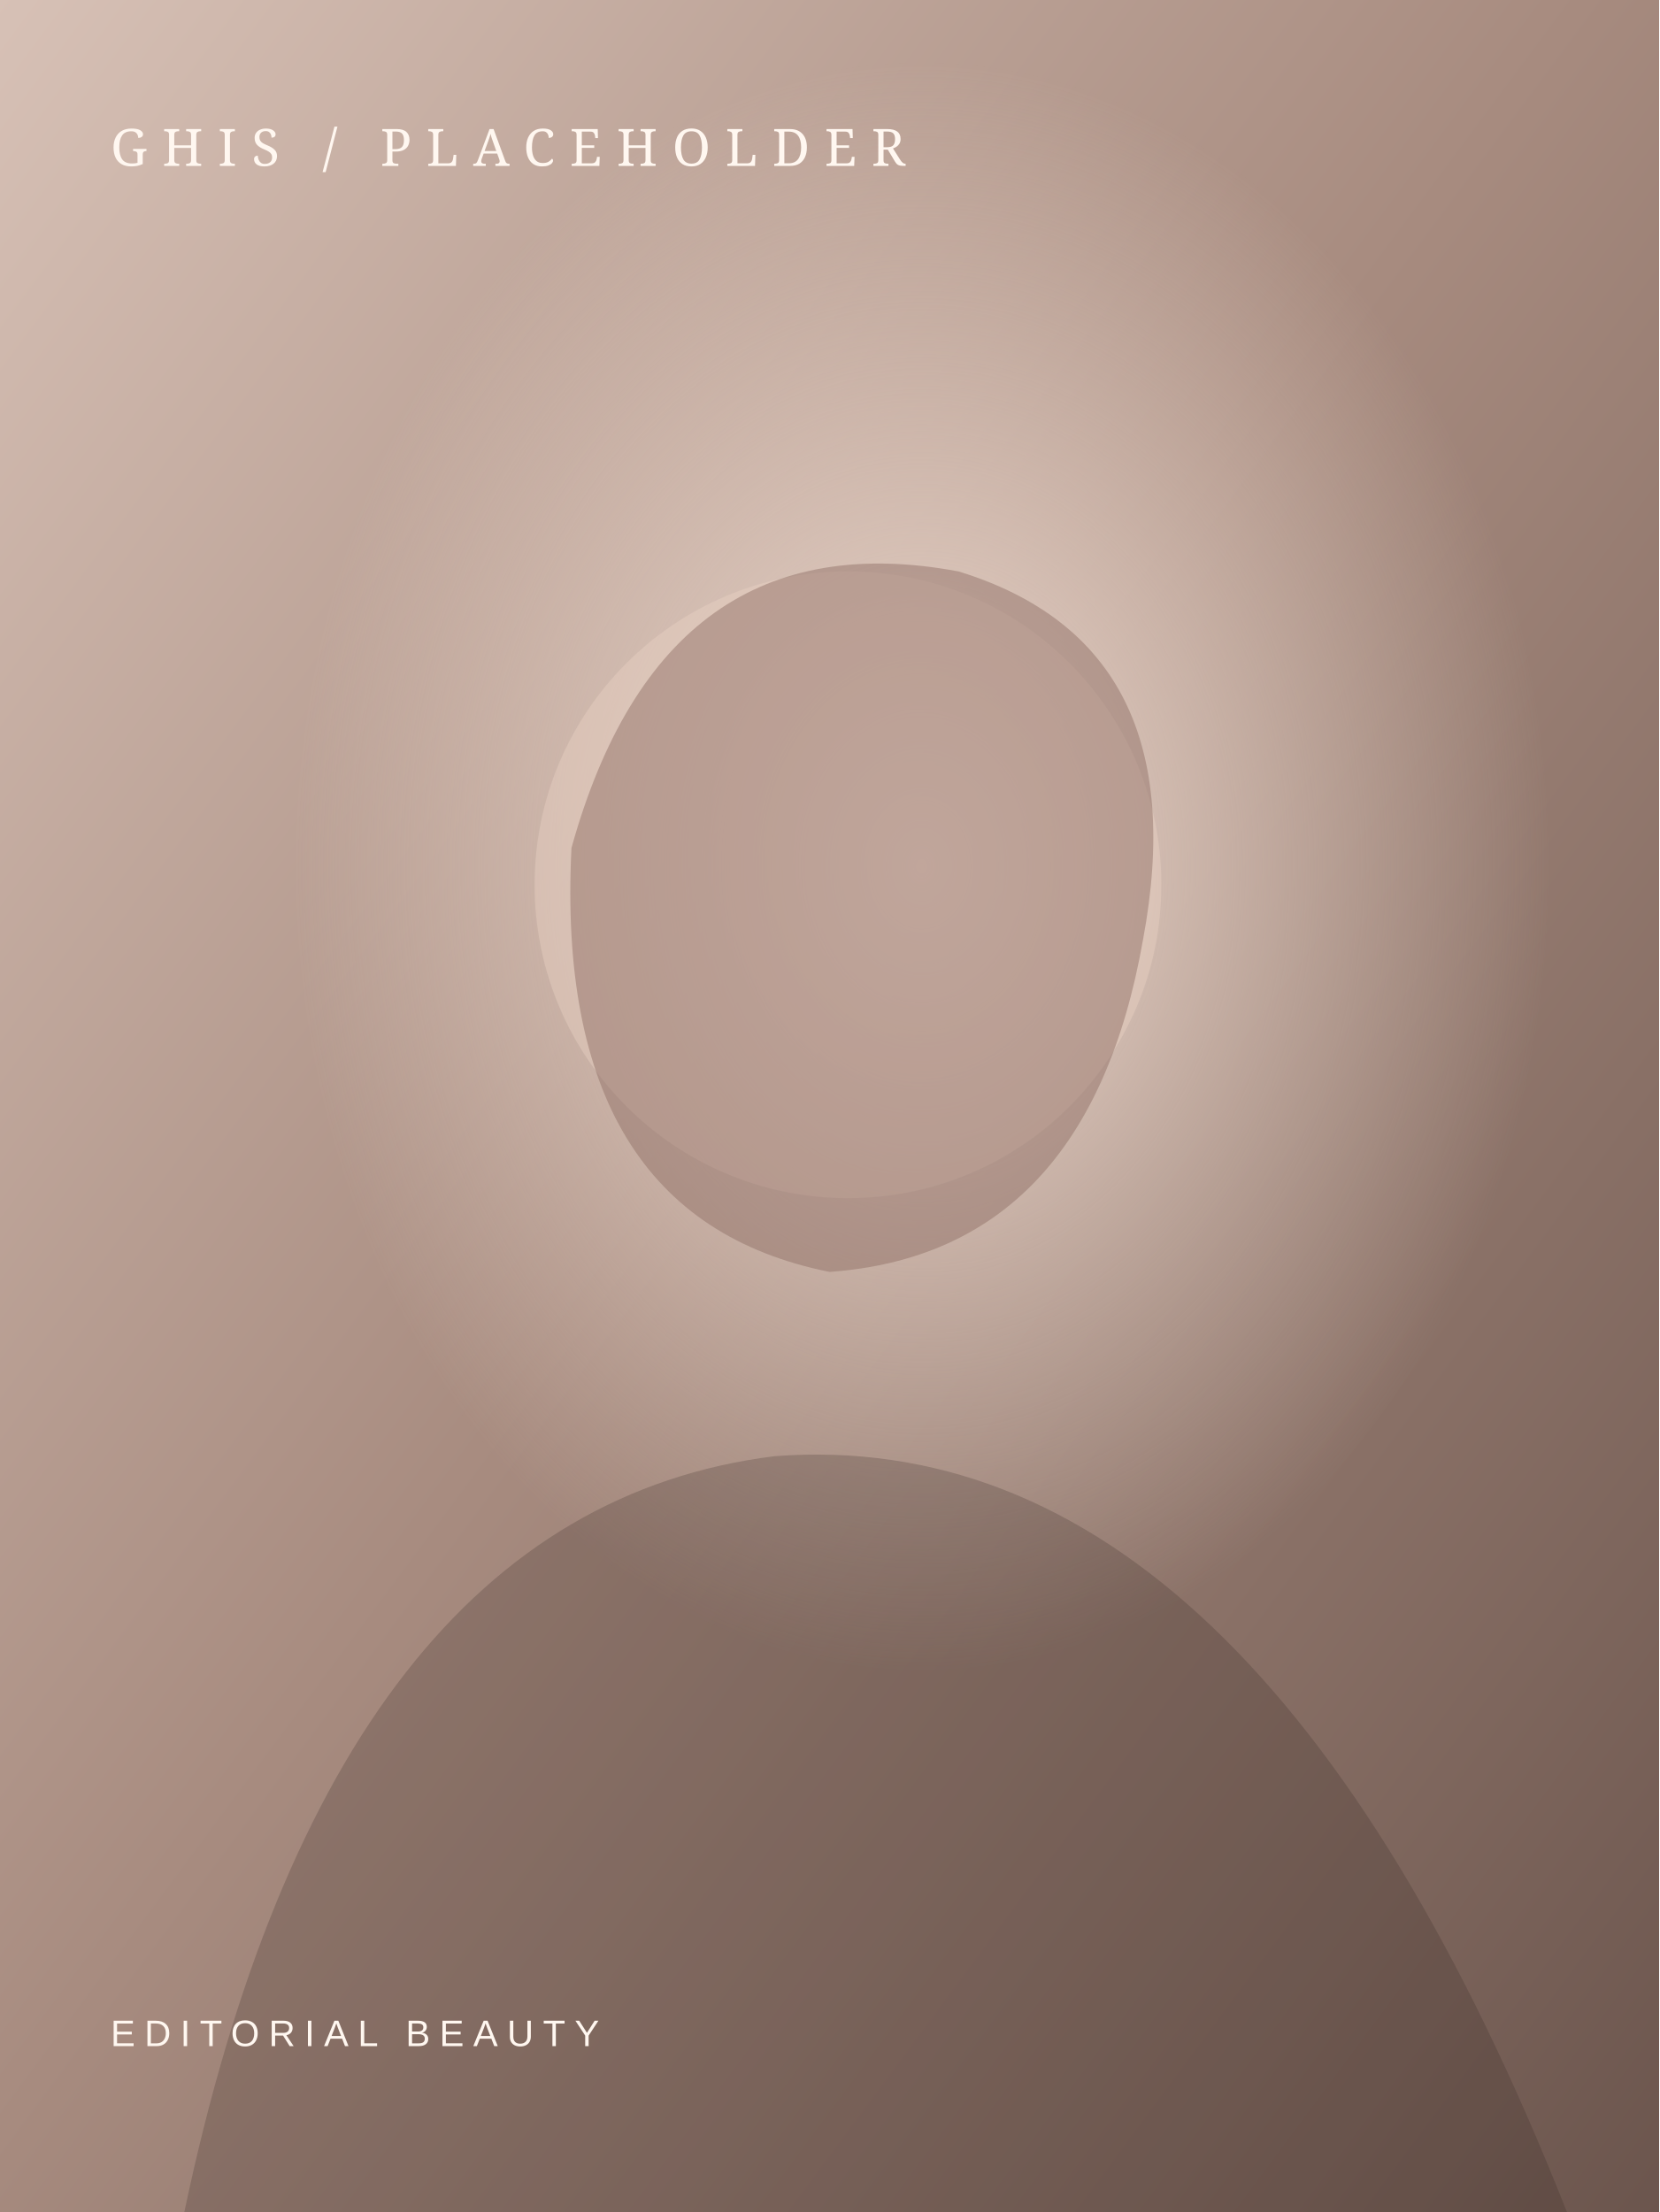
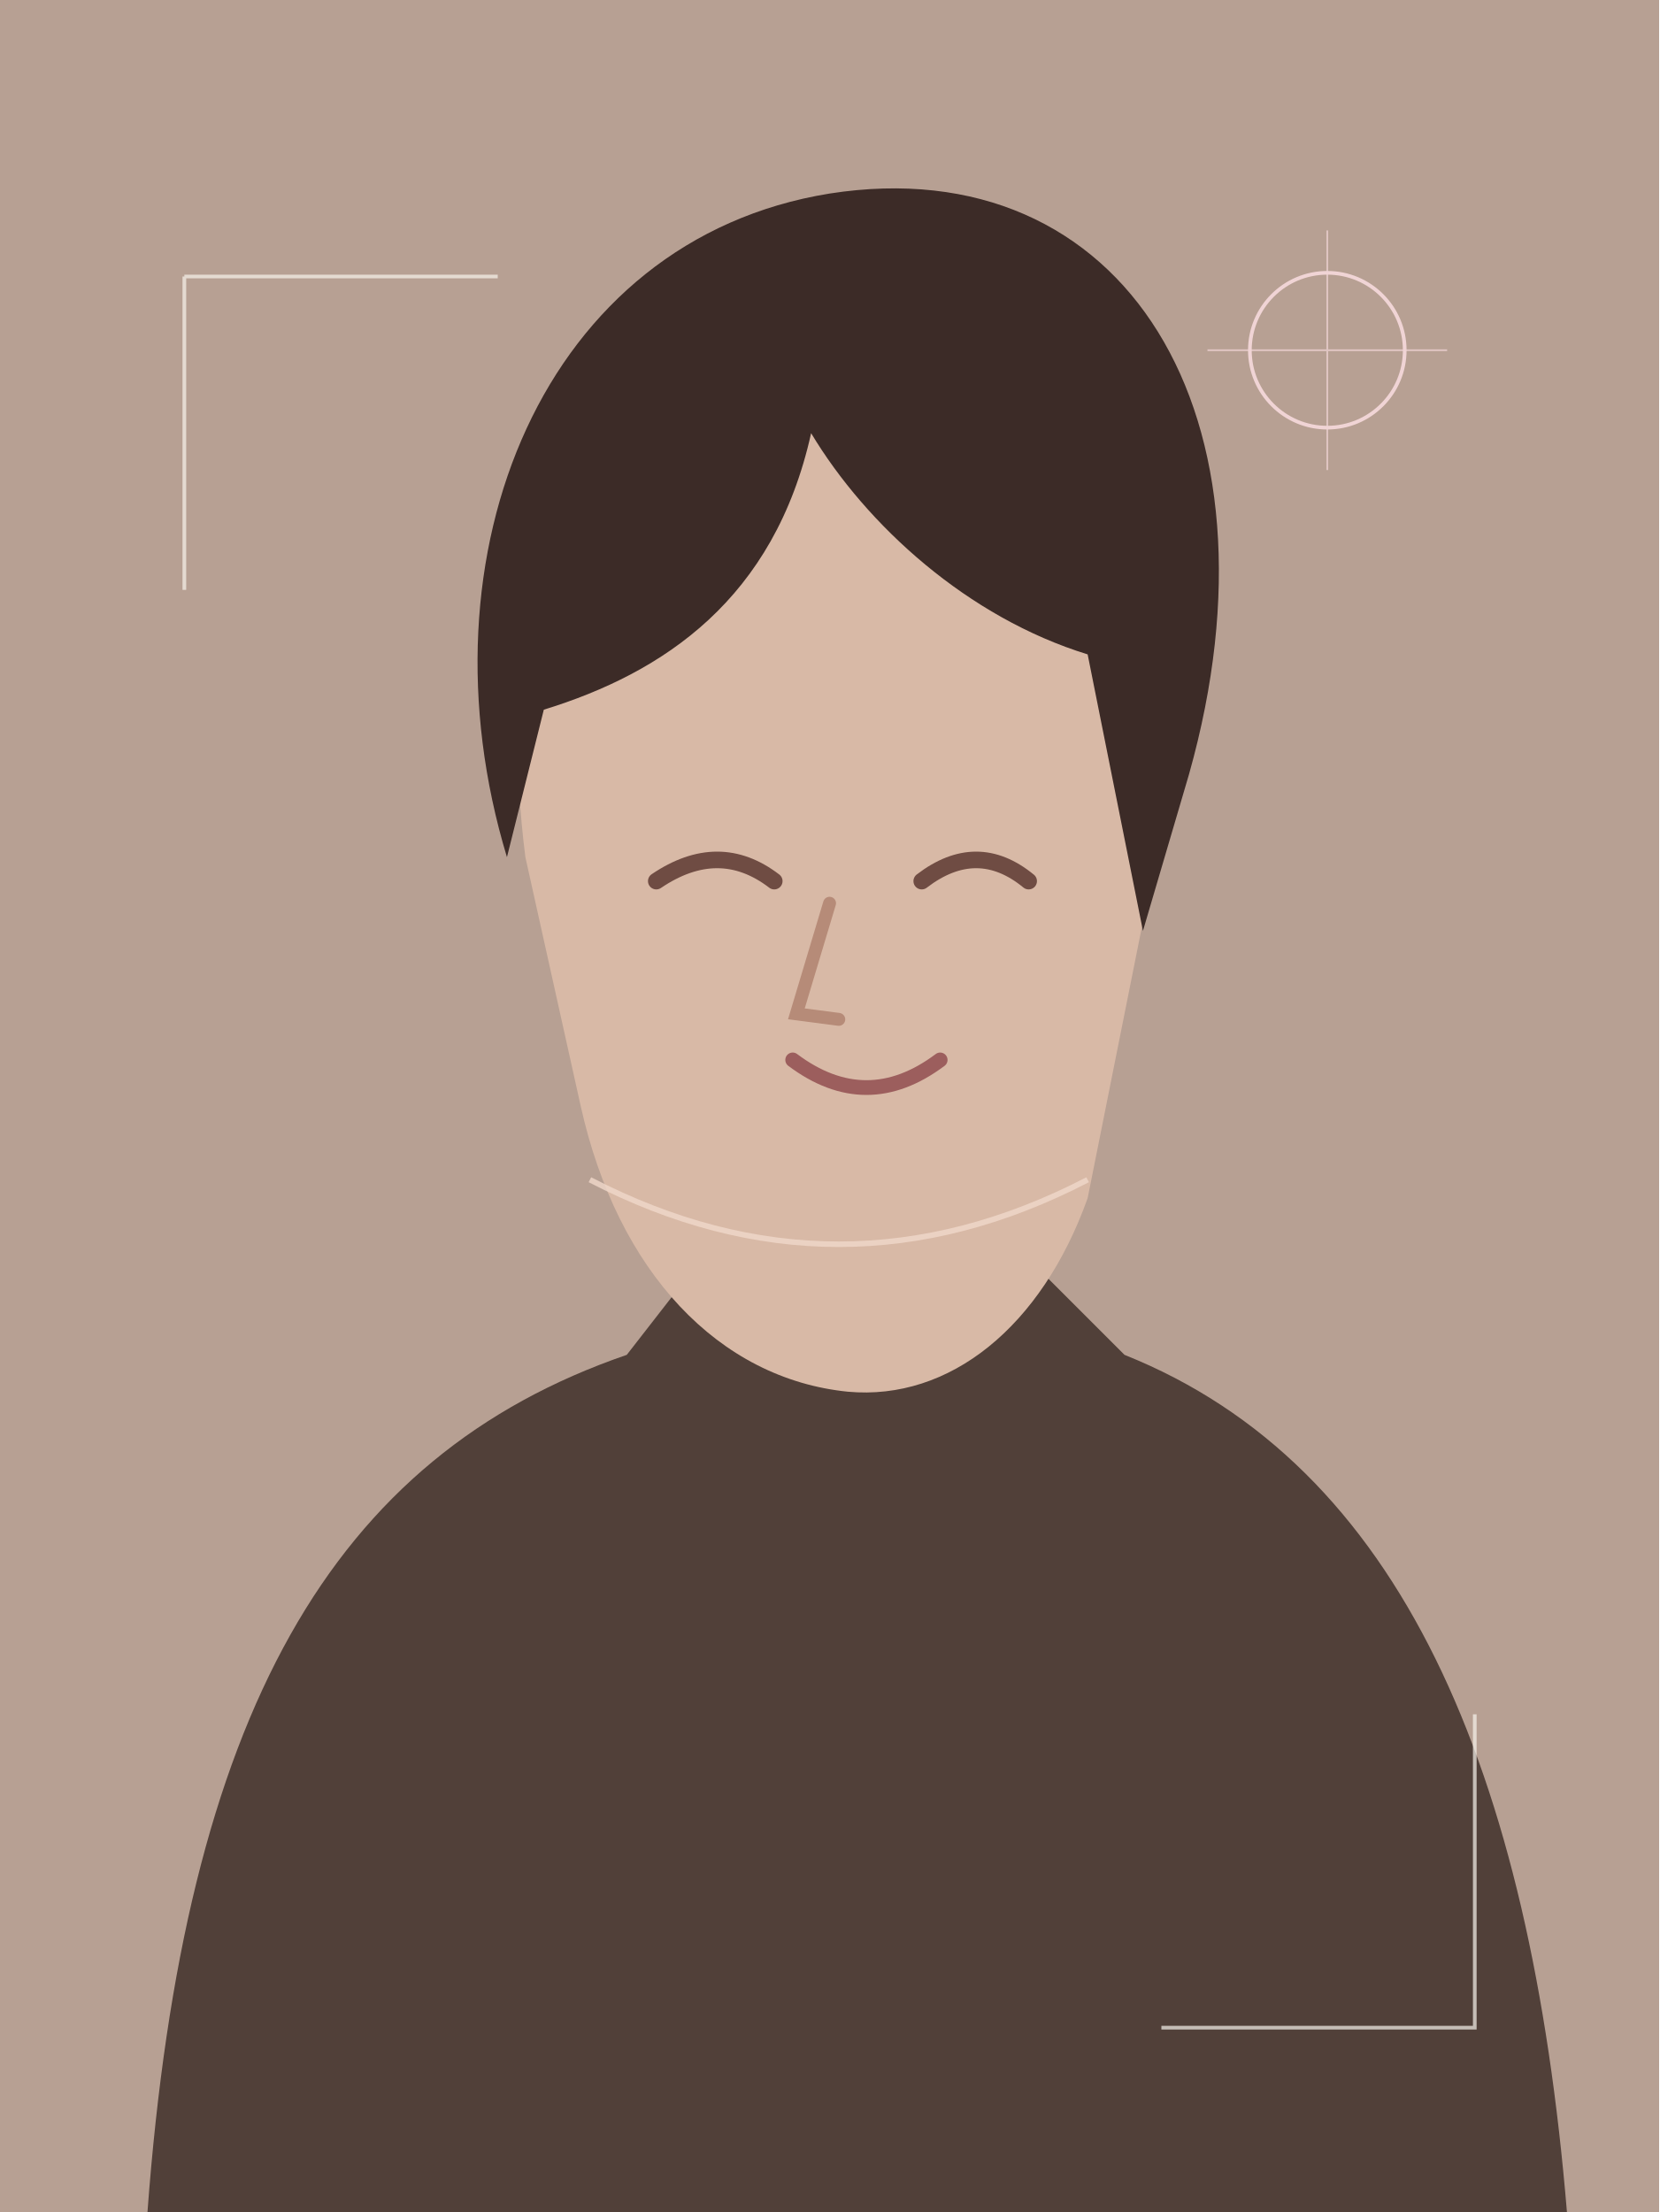
<svg xmlns="http://www.w3.org/2000/svg" viewBox="0 0 900 1200">
-   <defs>
-     <linearGradient id="a" x2="1" y2="1">
-       <stop stop-color="#d7c1b6" />
-       <stop offset=".48" stop-color="#a78b7f" />
-       <stop offset="1" stop-color="#6b554d" />
-     </linearGradient>
-     <radialGradient id="b">
-       <stop stop-color="#f5e3d8" stop-opacity=".9" />
-       <stop offset="1" stop-color="#f5e3d8" stop-opacity="0" />
-     </radialGradient>
-   </defs>
-   <rect width="900" height="1200" fill="url(#a)" />
-   <ellipse cx="500" cy="470" rx="340" ry="440" fill="url(#b)" />
-   <path d="M100 1200Q180 820 420 790Q680 770 850 1200" fill="#30241f" opacity=".22" />
-   <circle cx="460" cy="480" r="170" fill="#e9d1c3" opacity=".42" />
-   <path d="M310 460Q360 280 520 310Q650 350 620 510Q590 680 450 690Q300 660 310 460" fill="#8b6b61" opacity=".45" />
-   <text x="60" y="90" fill="#fff7f0" font-family="Georgia,serif" font-size="28" letter-spacing="8">GHIS / PLACEHOLDER</text>
-   <text x="60" y="1110" fill="#fff7f0" font-family="Arial,sans-serif" font-size="20" letter-spacing="5">EDITORIAL BEAUTY</text>
+   <rect width="900" height="1200" fill="#b7a093" />
+   <path d="M80 1200C100 930 180 790 340 735L375 690H565L610 735C760 795 830 960 850 1200Z" fill="#514039" />
+   <path d="M285 465C260 270 355 140 480 150C625 160 675 310 620 500L590 650C565 720 515 760 460 755C390 748 335 690 315 600Z" fill="#d8b9a6" />
+   <path d="M275 465C225 300 295 130 450 105C610 80 700 225 645 420L620 505L590 355C525 335 470 285 440 235C420 325 360 365 295 385Z" fill="#3c2b27" />
+   <path d="M356 478Q390 455 420 478M500 478Q530 455 558 478" fill="none" stroke="#6f4c43" stroke-width="9" stroke-linecap="round" />
+   <path d="M430 575Q470 605 510 575" fill="none" stroke="#9c5e5d" stroke-width="8" stroke-linecap="round" />
+   <path d="M450 490L432 550L455 553" fill="none" stroke="#b68b78" stroke-width="7" stroke-linecap="round" />
+   <path d="M320 640Q455 710 590 640" fill="none" stroke="#f0d8ca" stroke-width="3" opacity=".8" />
+   <path d="M100 150H270M100 150V320M800 930V1100H630" fill="none" stroke="#f7f2eb" stroke-width="2" opacity=".7" />
+   <circle cx="720" cy="190" r="42" fill="none" stroke="#f0d4d5" stroke-width="2" />
+   <path d="M720 125V255M655 190H785" stroke="#f0d4d5" stroke-width="1" opacity=".7" />
</svg>
